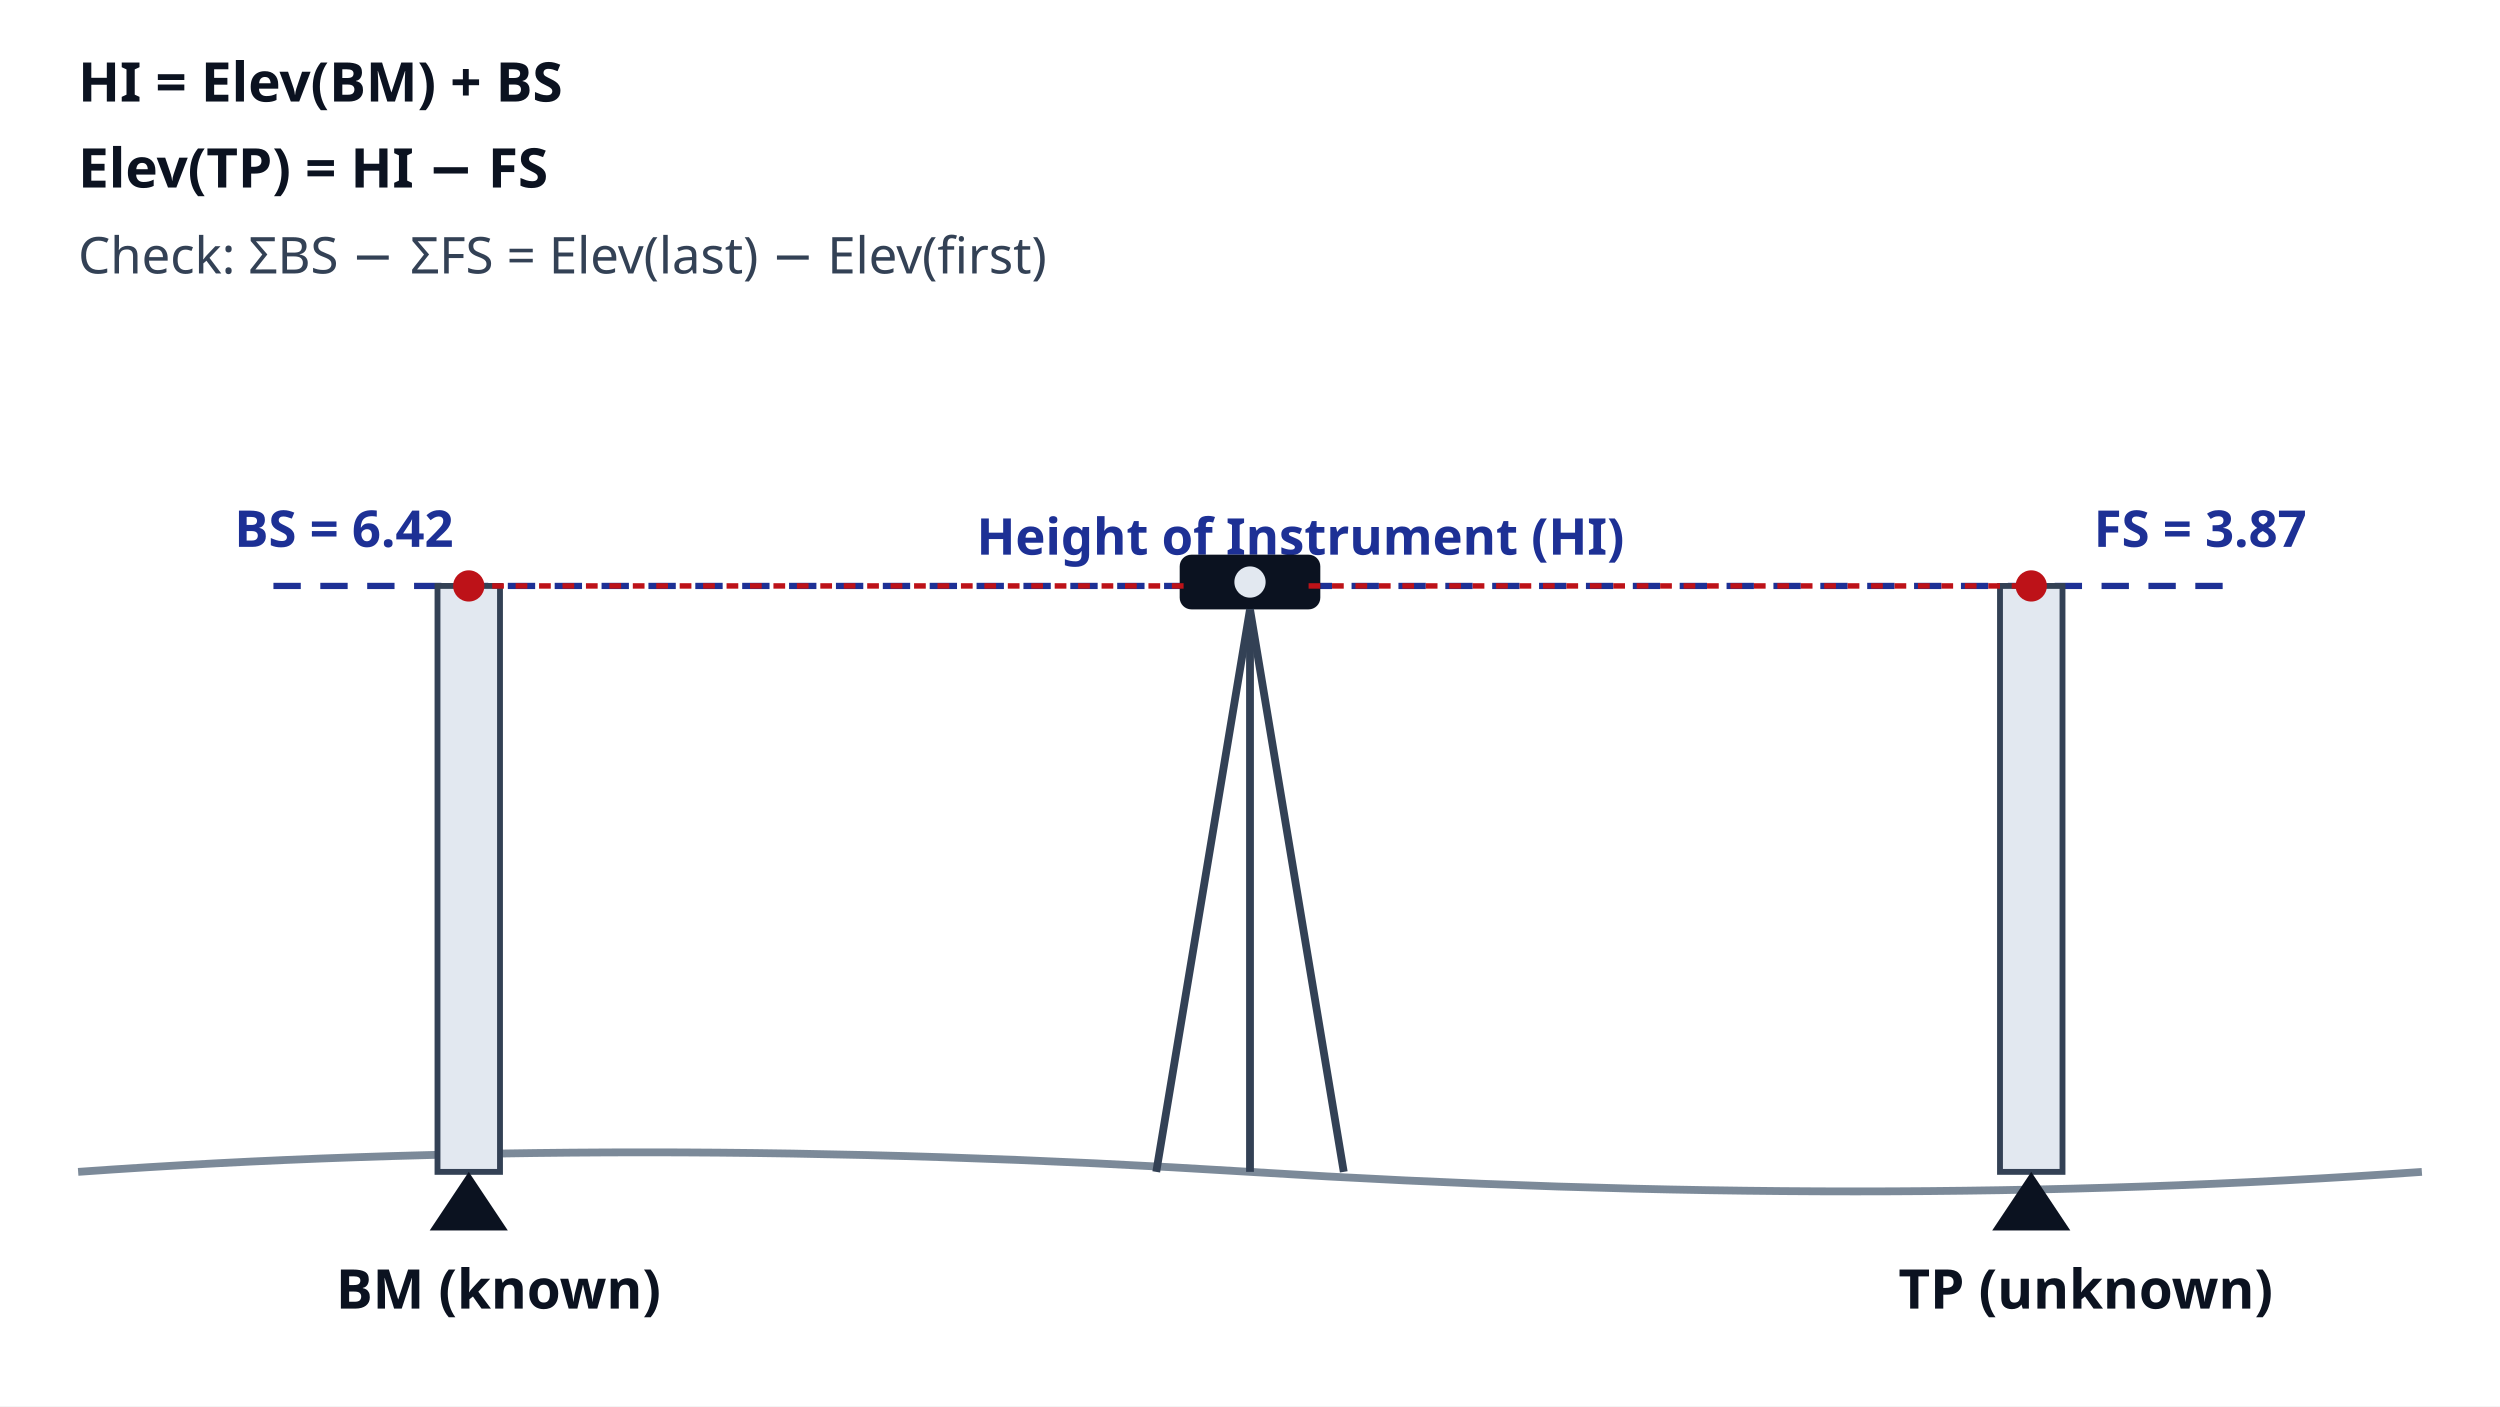
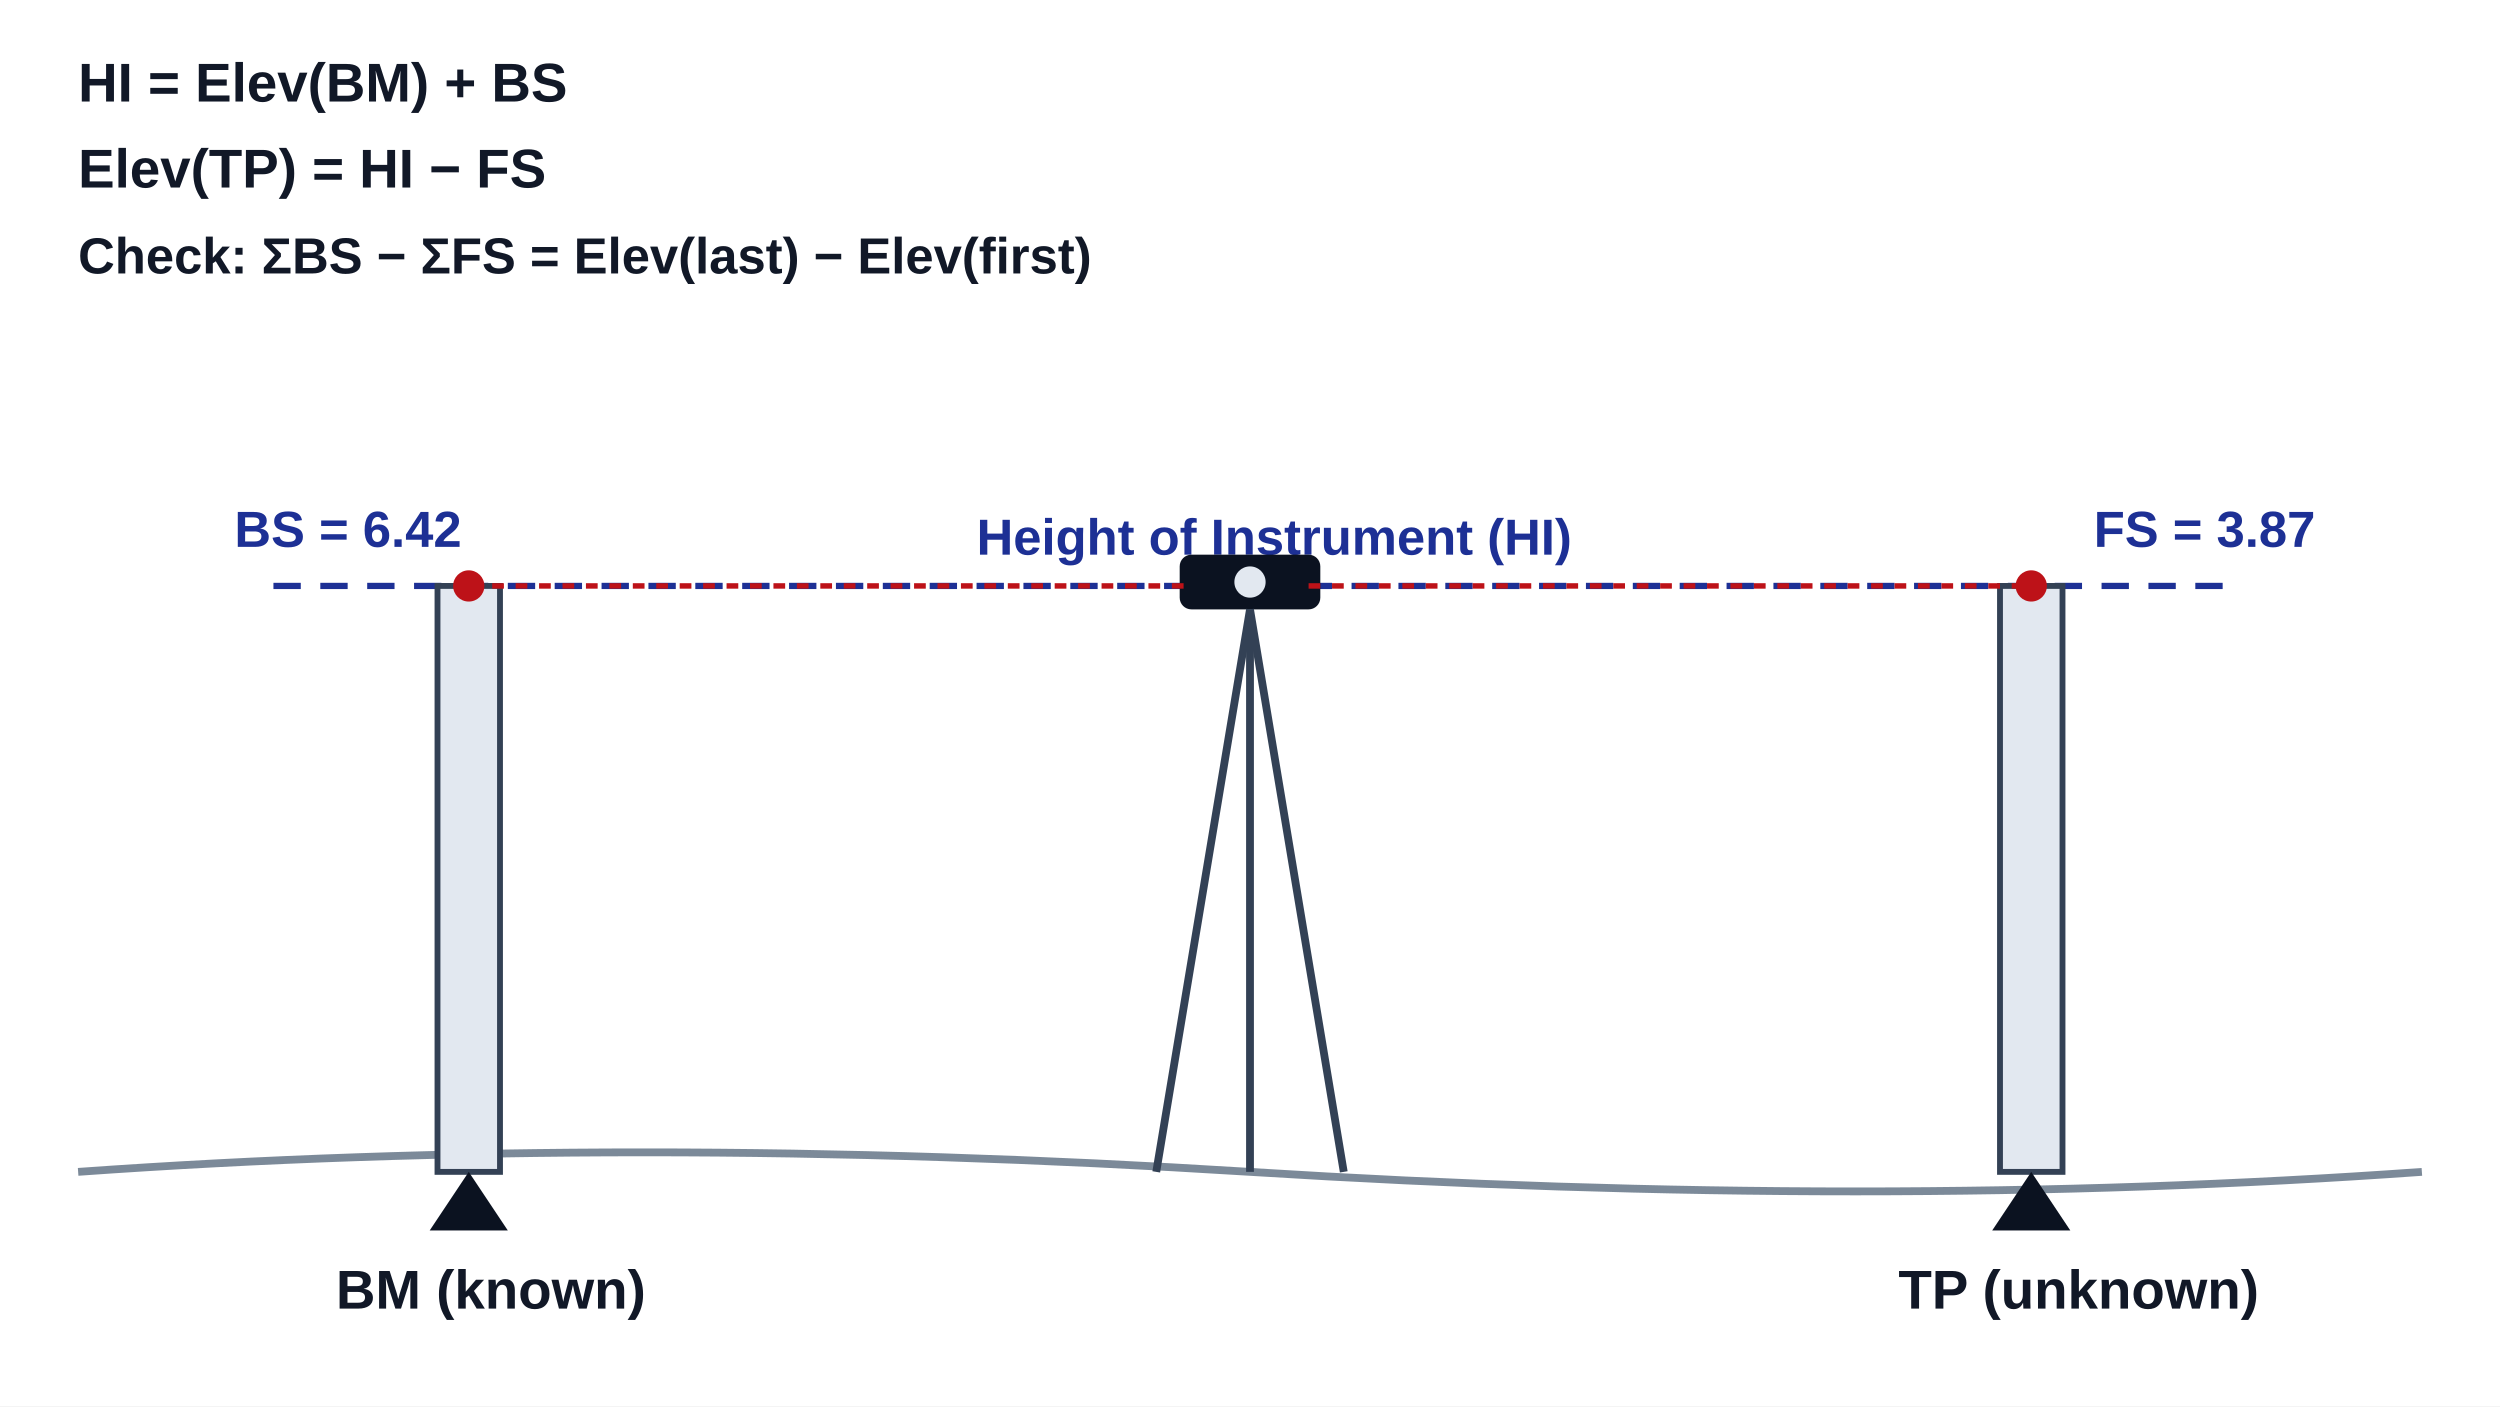
<svg xmlns="http://www.w3.org/2000/svg" viewBox="0 0 640 360" role="img" aria-label="Differential leveling: backsight to a benchmark and foresight to a turning point define the height of instrument">
-   <style>
+   <style>text{stroke:none;paint-order:fill}
    .g{stroke:#7c8a99;stroke-width:2;fill:none}
    .rod{fill:#e2e8f0;stroke:#334155;stroke-width:1.5}
    .hi{stroke:#1d3095;stroke-width:1.6;stroke-dasharray:7 5}
    .sight{stroke:#bd1218;stroke-width:1.4;stroke-dasharray:3 3}
-     .lbl{font:600 14px 'Segoe UI',sans-serif;fill:#0b1220}
-     .val{font:600 13px 'Segoe UI',sans-serif;fill:#1d3095}
-     .note{font:13px 'Segoe UI',sans-serif;fill:#334155}
+     .lbl{font:700 14px Arial,Helvetica,sans-serif;fill:#111827}
+     .val{font:700 13px Arial,Helvetica,sans-serif;fill:#1d3095}
+     .note{font:700 13px Arial,Helvetica,sans-serif;fill:#111827}
  </style>
  <rect width="640" height="360" fill="#ffffff" />
  <path class="g" d="M 20 300 Q 160 290 320 300 T 620 300" />
  <line class="hi" x1="70" y1="150" x2="570" y2="150" />
  <text class="val" x="250" y="142">Height of Instrument (HI)</text>
  <g transform="translate(320,150)">
    <rect x="-18" y="-8" width="36" height="14" rx="3" fill="#0b1220" />
    <circle cx="0" cy="-1" r="4" fill="#e2e8f0" />
    <line x1="0" y1="6" x2="-24" y2="150" stroke="#334155" stroke-width="2" />
    <line x1="0" y1="6" x2="0" y2="150" stroke="#334155" stroke-width="2" />
    <line x1="0" y1="6" x2="24" y2="150" stroke="#334155" stroke-width="2" />
  </g>
  <rect class="rod" x="112" y="150" width="16" height="150" />
  <line class="sight" x1="120" y1="150" x2="305" y2="150" />
  <circle cx="120" cy="150" r="4" fill="#bd1218" />
  <polygon points="120,300 110,315 130,315" fill="#0b1220" />
  <text class="lbl" x="86" y="335">BM (known)</text>
  <text class="val" x="60" y="140">BS = 6.42</text>
  <rect class="rod" x="512" y="150" width="16" height="150" />
  <line class="sight" x1="335" y1="150" x2="520" y2="150" />
  <circle cx="520" cy="150" r="4" fill="#bd1218" />
  <polygon points="520,300 510,315 530,315" fill="#0b1220" />
  <text class="lbl" x="486" y="335">TP (unknown)</text>
  <text class="val" x="536" y="140">FS = 3.87</text>
  <g transform="translate(20,26)">
    <text class="lbl" x="0" y="0">HI = Elev(BM) + BS</text>
    <text class="lbl" x="0" y="22">Elev(TP) = HI − FS</text>
    <text class="note" x="0" y="44">Check: ΣBS − ΣFS = Elev(last) − Elev(first)</text>
  </g>
</svg>
